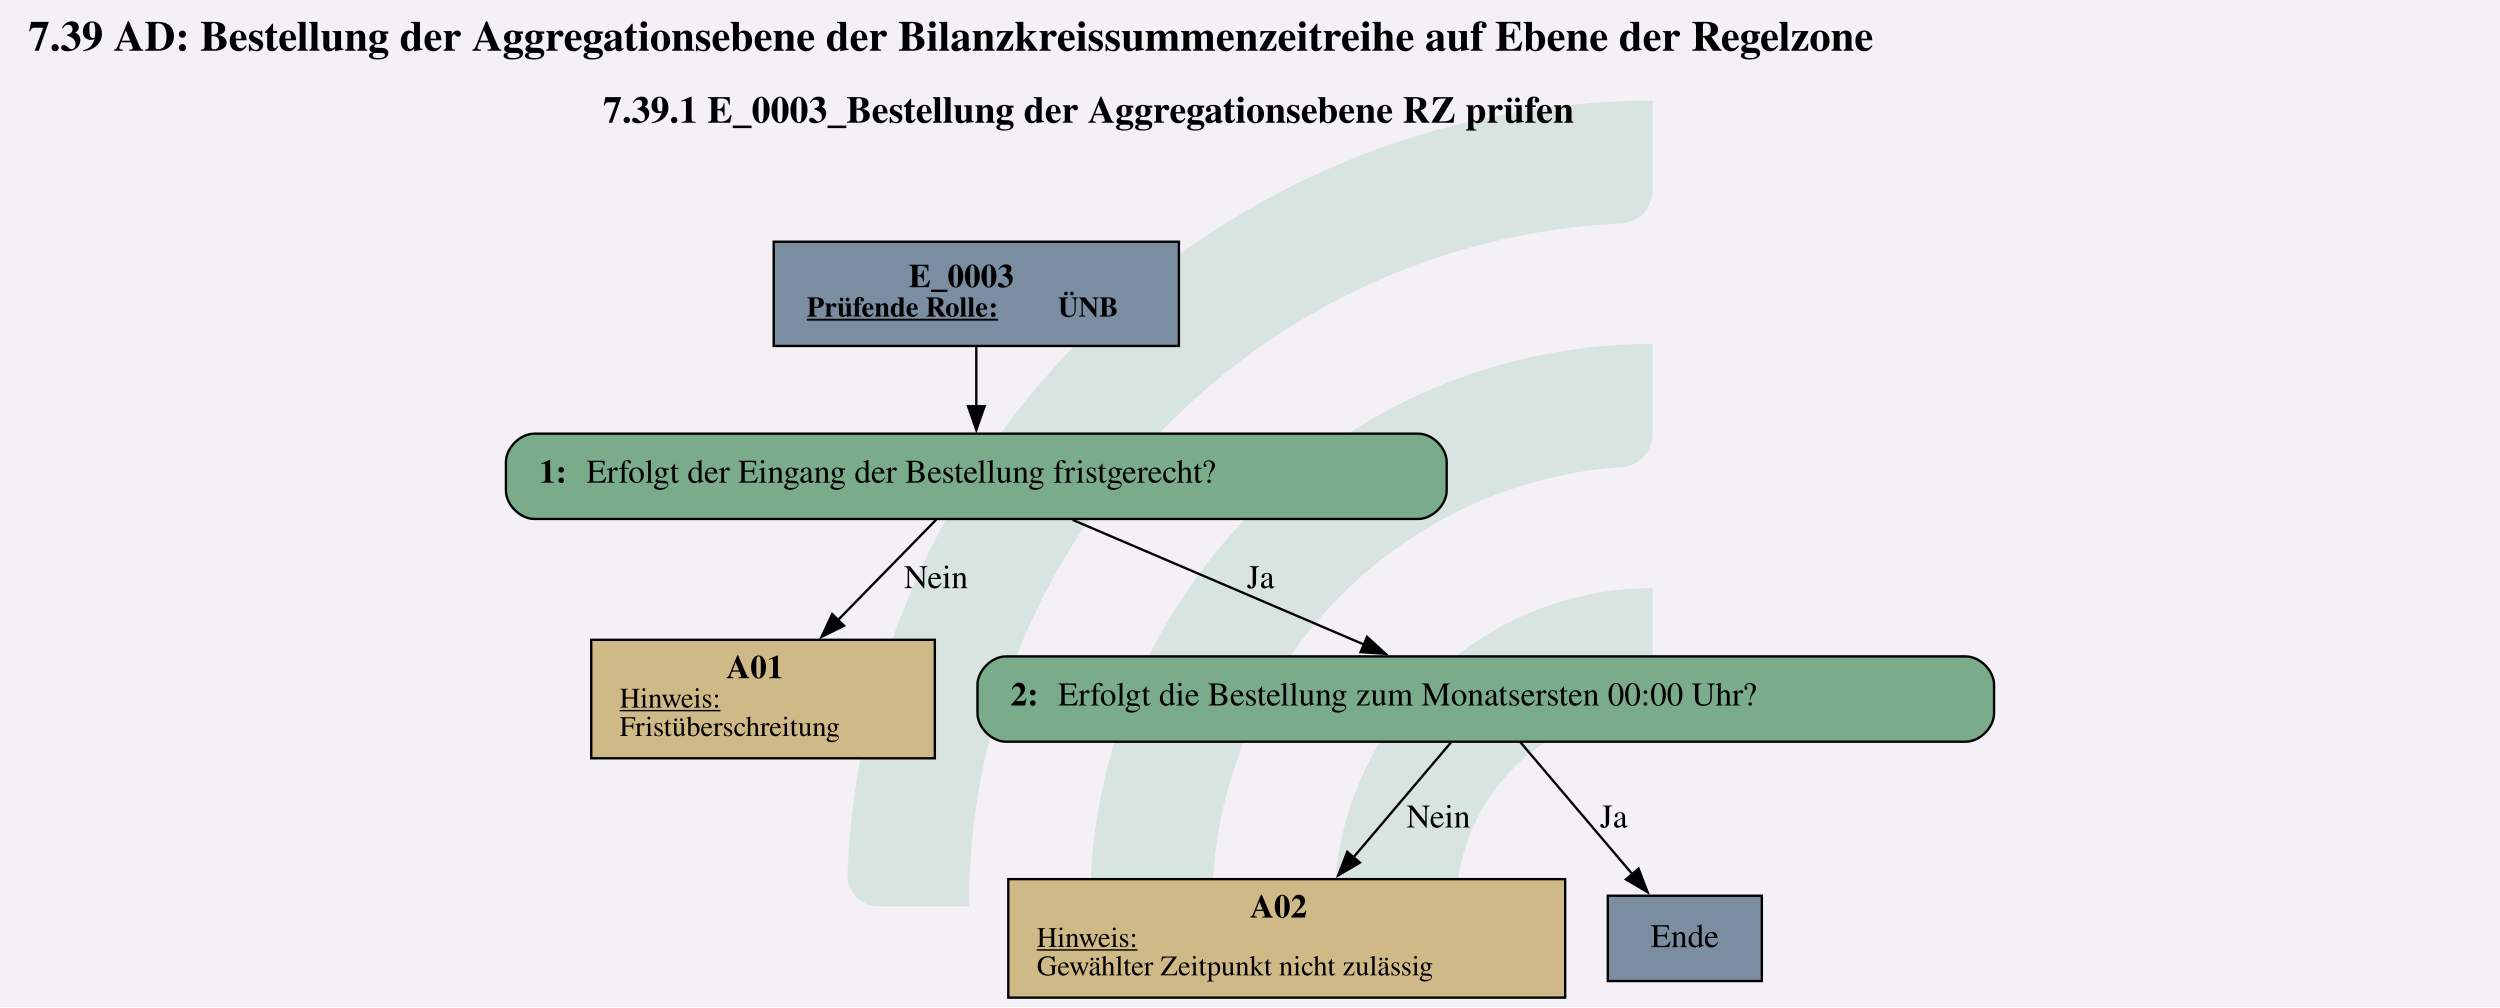
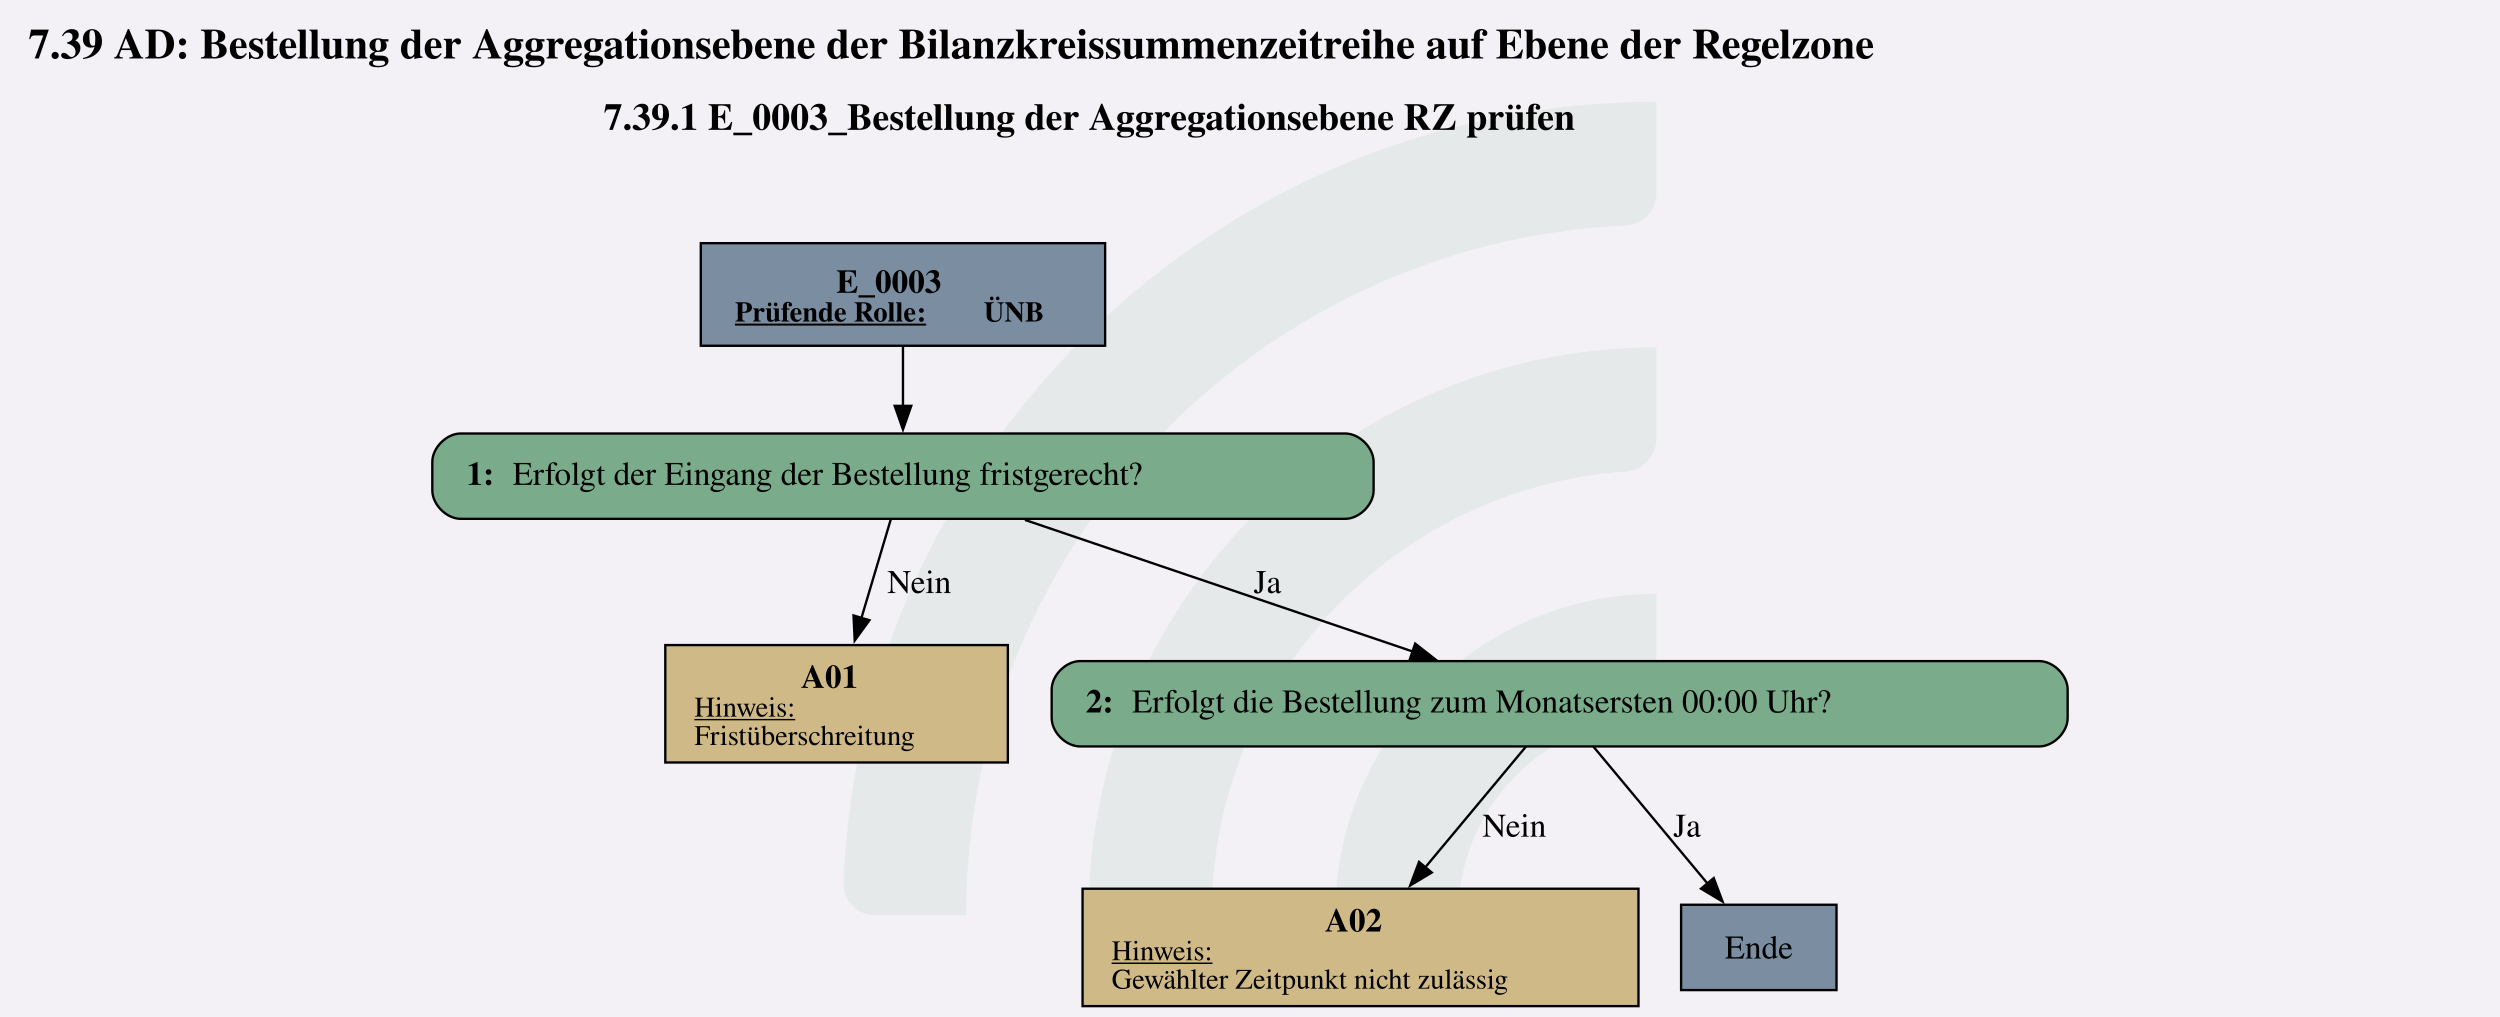
- <svg xmlns="http://www.w3.org/2000/svg" version="1.1" width="1406.667px" viewBox="0 0 1406.667 566.667" height="566.667px">
+ <svg xmlns="http://www.w3.org/2000/svg" version="1.1" width="236.0px" viewBox="0 0 236.0 96.0" height="96.0px">
  <g>
-     <svg version="1.1" width="1406.667px" viewBox="0 0 1406.667 566.667" height="566.667px">
-       <polygon fill="#f3f1f6" points="0,0 1406.667,0 1406.667,566.667 0,566.667" />
+     <svg version="1.1" width="236.0px" viewBox="0 0 236.0 96.0" height="96.0px">
+       <polygon fill="#f3f1f6" points="0,0 236.0,0 236.0,96.0 0,96.0" />
      <g>
-         <g transform="translate(476.8348, 56.66667) scale(1 1) translate(0, 0) scale(2.562816 2.562816) ">
+         <g transform="translate(79.62848, 9.6) scale(1 1) translate(0, 0) scale(0.4341711 0.4341711) ">
          <defs id="defs2">
            <clipPath clipPathUnits="userSpaceOnUse" id="clipPath23">
              <path d="M 0,568.156 H 579.236 V 0 H 0 Z" id="path21" />
            </clipPath>
          </defs>
          <g id="layer1" transform="translate(-16.54194,-55.30527)">
            <g id="g19" clip-path="url(#clipPath23)" transform="matrix(0.3527778,0,0,-0.3527778,0.01017023,243.7368)" style="opacity:0.2">
              <g id="g25" transform="translate(122.444,32.7195)">
-                 <path d="m 0,0 h -56.104 c -11,0 -19.898,9.123 -19.463,20.115 10.594,267.191 231.277,481.302 501.029,481.302 v -56.02 c 0,-10.98 -8.688,-19.892 -19.658,-20.393 C 180.29,414.697 0,228.005 0,0" style="fill:#6ead83;fill-opacity:1;fill-rule:nonzero;stroke:none" id="path27" />
+                 <path d="m 0,0 h -56.104 c -11,0 -19.898,9.123 -19.463,20.115 10.594,267.191 231.277,481.302 501.029,481.302 v -56.02 c 0,-10.98 -8.688,-19.892 -19.658,-20.393 C 180.29,414.697 0,228.005 0,0" style="fill:#6ead83;fill-opacity:0.5;fill-rule:nonzero;stroke:none" id="path27" />
              </g>
              <g id="g29" transform="translate(273.7828,32.7195)">
-                 <path d="m 0,0 h -55.926 c -11.228,0 -20.091,9.482 -19.435,20.69 10.744,183.439 163.389,329.388 349.485,329.388 v -56.263 c 0,-10.709 -8.273,-19.617 -18.957,-20.35 C 112.819,263.696 0,144.774 0,0" style="fill:#6ead83;fill-opacity:1;fill-rule:nonzero;stroke:none" id="path31" />
+                 <path d="m 0,0 h -55.926 c -11.228,0 -20.091,9.482 -19.435,20.69 10.744,183.439 163.389,329.388 349.485,329.388 v -56.263 c 0,-10.709 -8.273,-19.617 -18.957,-20.35 C 112.819,263.696 0,144.774 0,0" style="fill:#6ead83;fill-opacity:0.5;fill-rule:nonzero;stroke:none" id="path31" />
              </g>
              <g id="g33" transform="translate(425.7667,32.7195)">
-                 <path d="m 0,0 h -55.445 c -11.653,0 -20.604,10.17 -19.334,21.753 10.866,99.032 95.031,176.341 196.919,176.341 v -57.011 c 0,-10.046 -7.283,-18.755 -17.229,-20.165 C 45.688,112.522 0,61.497 0,0" style="fill:#6ead83;fill-opacity:1;fill-rule:nonzero;stroke:none" id="path35" />
+                 <path d="m 0,0 h -55.445 c -11.653,0 -20.604,10.17 -19.334,21.753 10.866,99.032 95.031,176.341 196.919,176.341 v -57.011 c 0,-10.046 -7.283,-18.755 -17.229,-20.165 C 45.688,112.522 0,61.497 0,0" style="fill:#6ead83;fill-opacity:0.5;fill-rule:nonzero;stroke:none" id="path35" />
              </g>
            </g>
          </g>
        </g>
-         <svg width="1055pt" height="425pt" viewBox="0.00 0.00 1055.00 425.00">
-           <g id="graph0" class="graph" transform="scale(1 1) rotate(0) translate(4 421)">
-             <text text-anchor="start" x="8" y="-399.6" font-family="Times,serif" font-weight="bold" font-size="18.00">7.39 AD: Bestellung der Aggregationsebene der Bilanzkreissummenzeitreihe auf Ebene der Regelzone</text>
-             <text text-anchor="start" x="250.5" y="-369.2" font-family="Times,serif" font-weight="bold" font-size="16.00">7.39.1 E_0003_Bestellung der Aggregationsebene RZ prüfen</text>
+         <svg width="177pt" height="72pt" viewBox="0.00 0.00 177.47 72.00">
+           <g id="graph0" class="graph" transform="scale(0.168295 0.168295) rotate(0) translate(4 423.82)">
+             <text text-anchor="start" x="8" y="-399.72" font-family="Times,serif" font-weight="bold" font-size="18.00">7.39 AD: Bestellung der Aggregationsebene der Bilanzkreissummenzeitreihe auf Ebene der Regelzone</text>
+             <text text-anchor="start" x="250.62" y="-369.62" font-family="Times,serif" font-weight="bold" font-size="16.00">7.39.1 E_0003_Bestellung der Aggregationsebene RZ prüfen</text>
            <g id="node1" class="node">
-               <polygon fill="#7a8da1" stroke="black" points="493.5,-319 322.5,-319 322.5,-275 493.5,-275 493.5,-319" />
-               <text text-anchor="start" x="379.5" y="-299.8" font-family="Times,serif" font-weight="bold" font-size="14.00">E_0003</text>
-               <text text-anchor="start" x="336.5" y="-287.4" font-family="Times,serif" font-weight="bold" text-decoration="underline" font-size="12.00">Prüfende Rolle:</text>
-               <text text-anchor="start" x="442.5" y="-287.4" font-family="Times,serif" font-weight="bold" font-size="12.00"> ÜNB</text>
+               <polygon fill="#7a8da1" stroke="black" points="462.15,-321.82 291.6,-321.82 291.6,-278.54 462.15,-278.54 462.15,-321.82" />
+               <text text-anchor="start" x="348.75" y="-300.88" font-family="Times,serif" font-weight="bold" font-size="14.00">E_0003</text>
+               <text text-anchor="start" x="306" y="-288.78" font-family="Times,serif" font-weight="bold" text-decoration="underline" font-size="12.00">Prüfende Rolle:</text>
+               <text text-anchor="start" x="411" y="-288.78" font-family="Times,serif" font-weight="bold" font-size="12.00"> ÜNB</text>
            </g>
            <g id="node2" class="node">
-               <path fill="#7aab8a" stroke="black" d="M594.5,-238C594.5,-238 221.5,-238 221.5,-238 215.5,-238 209.5,-232 209.5,-226 209.5,-226 209.5,-214 209.5,-214 209.5,-208 215.5,-202 221.5,-202 221.5,-202 594.5,-202 594.5,-202 600.5,-202 606.5,-208 606.5,-214 606.5,-214 606.5,-226 606.5,-226 606.5,-232 600.5,-238 594.5,-238" />
-               <text text-anchor="start" x="223.5" y="-217.3" font-family="Times,serif" font-weight="bold" font-size="14.00">1: </text>
-               <text text-anchor="start" x="243.5" y="-217.3" font-family="Times,serif" font-size="14.00">Erfolgt der Eingang der Bestellung fristgerecht?</text>
+               <path fill="#7aab8a" stroke="black" d="M563.4,-241.54C563.4,-241.54 190.35,-241.54 190.35,-241.54 184.35,-241.54 178.35,-235.54 178.35,-229.54 178.35,-229.54 178.35,-217.54 178.35,-217.54 178.35,-211.54 184.35,-205.54 190.35,-205.54 190.35,-205.54 563.4,-205.54 563.4,-205.54 569.4,-205.54 575.4,-211.54 575.4,-217.54 575.4,-217.54 575.4,-229.54 575.4,-229.54 575.4,-235.54 569.4,-241.54 563.4,-241.54" />
+               <text text-anchor="start" x="192.75" y="-219.86" font-family="Times,serif" font-weight="bold" font-size="14.00">1: </text>
+               <text text-anchor="start" x="212.25" y="-219.86" font-family="Times,serif" font-size="14.00">Erfolgt der Eingang der Bestellung fristgerecht?</text>
            </g>
            <g id="edge1" class="edge">
-               <path fill="none" stroke="black" d="M408,-274.71C408,-266.82 408,-257.75 408,-249.33" />
-               <polygon fill="black" stroke="black" points="411.5,-249.57 408,-239.57 404.5,-249.57 411.5,-249.57" />
+               <path fill="none" stroke="black" d="M376.88,-278.39C376.88,-270.53 376.88,-261.45 376.88,-253.01" />
+               <polygon fill="black" stroke="black" points="380.38,-253.21 376.88,-243.21 373.38,-253.21 380.38,-253.21" />
            </g>
            <g id="node3" class="node">
-               <polygon fill="#cfb986" stroke="black" points="390.5,-151 245.5,-151 245.5,-101 390.5,-101 390.5,-151" />
-               <text text-anchor="start" x="302.5" y="-134.8" font-family="Times,serif" font-weight="bold" font-size="14.00">A01</text>
-               <text text-anchor="start" x="257.5" y="-122.4" font-family="Times,serif" text-decoration="underline" font-size="12.00">Hinweis:</text>
-               <text text-anchor="start" x="257.5" y="-110.4" font-family="Times,serif" font-size="12.00">Fristüberschreitung</text>
+               <polygon fill="#cfb986" stroke="black" points="421.12,-152.29 276.63,-152.29 276.63,-102.77 421.12,-102.77 421.12,-152.29" />
+               <text text-anchor="start" x="333.88" y="-134.23" font-family="Times,serif" font-weight="bold" font-size="14.00">A01</text>
+               <text text-anchor="start" x="288.88" y="-122.13" font-family="Times,serif" text-decoration="underline" font-size="12.00">Hinweis:</text>
+               <text text-anchor="start" x="288.88" y="-110.13" font-family="Times,serif" font-size="12.00">Fristüberschreitung</text>
            </g>
            <g id="edge2" class="edge">
-               <path fill="none" stroke="black" d="M391.07,-201.7C379.41,-189.77 363.56,-173.57 349.6,-159.3" />
-               <polygon fill="black" stroke="black" points="352.2,-156.95 342.7,-152.25 347.19,-161.85 352.2,-156.95" />
-               <text text-anchor="middle" x="391" y="-172.8" font-family="Times,serif" font-size="14.00">Nein</text>
+               <path fill="none" stroke="black" d="M371.74,-205.3C368.28,-193.67 363.58,-177.91 359.35,-163.7" />
+               <polygon fill="black" stroke="black" points="362.73,-162.78 356.52,-154.19 356.02,-164.78 362.73,-162.78" />
+               <text text-anchor="middle" x="383.75" y="-174.24" font-family="Times,serif" font-size="14.00">Nein</text>
            </g>
            <g id="node4" class="node">
-               <path fill="#7aab8a" stroke="black" d="M825.5,-144C825.5,-144 420.5,-144 420.5,-144 414.5,-144 408.5,-138 408.5,-132 408.5,-132 408.5,-120 408.5,-120 408.5,-114 414.5,-108 420.5,-108 420.5,-108 825.5,-108 825.5,-108 831.5,-108 837.5,-114 837.5,-120 837.5,-120 837.5,-132 837.5,-132 837.5,-138 831.5,-144 825.5,-144" />
-               <text text-anchor="start" x="422.5" y="-123.3" font-family="Times,serif" font-weight="bold" font-size="14.00">2: </text>
-               <text text-anchor="start" x="442.5" y="-123.3" font-family="Times,serif" font-size="14.00">Erfolgt die Bestellung zum Monatsersten 00:00 Uhr?</text>
+               <path fill="#7aab8a" stroke="black" d="M856.15,-145.53C856.15,-145.53 451.6,-145.53 451.6,-145.53 445.6,-145.53 439.6,-139.53 439.6,-133.53 439.6,-133.53 439.6,-121.53 439.6,-121.53 439.6,-115.53 445.6,-109.53 451.6,-109.53 451.6,-109.53 856.15,-109.53 856.15,-109.53 862.15,-109.53 868.15,-115.53 868.15,-121.53 868.15,-121.53 868.15,-133.53 868.15,-133.53 868.15,-139.53 862.15,-145.53 856.15,-145.53" />
+               <text text-anchor="start" x="454" y="-123.86" font-family="Times,serif" font-weight="bold" font-size="14.00">2: </text>
+               <text text-anchor="start" x="473.5" y="-123.86" font-family="Times,serif" font-size="14.00">Erfolgt die Bestellung zum Monatsersten 00:00 Uhr?</text>
            </g>
            <g id="edge3" class="edge">
-               <path fill="none" stroke="black" d="M448.69,-201.59C483.63,-186.64 534.18,-165.01 571.85,-148.89" />
-               <polygon fill="black" stroke="black" points="572.9,-152.25 580.72,-145.09 570.15,-145.81 572.9,-152.25" />
-               <text text-anchor="middle" x="528" y="-172.8" font-family="Times,serif" font-size="14.00">Ja</text>
+               <path fill="none" stroke="black" d="M428.33,-205.08C474.58,-189.38 542.62,-166.29 591.87,-149.58" />
+               <polygon fill="black" stroke="black" points="592.92,-152.91 601.26,-146.39 590.67,-146.28 592.92,-152.91" />
+               <text text-anchor="middle" x="530.62" y="-174.24" font-family="Times,serif" font-size="14.00">Ja</text>
            </g>
            <g id="node5" class="node">
-               <polygon fill="#cfb986" stroke="black" points="656.5,-50 421.5,-50 421.5,0 656.5,0 656.5,-50" />
-               <text text-anchor="start" x="523.5" y="-33.8" font-family="Times,serif" font-weight="bold" font-size="14.00">A02</text>
-               <text text-anchor="start" x="433.5" y="-21.4" font-family="Times,serif" text-decoration="underline" font-size="12.00">Hinweis:</text>
-               <text text-anchor="start" x="433.5" y="-9.4" font-family="Times,serif" font-size="12.00">Gewählter Zeitpunkt nicht zulässig</text>
+               <polygon fill="#cfb986" stroke="black" points="687.12,-49.52 452.63,-49.52 452.63,0 687.12,0 687.12,-49.52" />
+               <text text-anchor="start" x="554.88" y="-31.46" font-family="Times,serif" font-weight="bold" font-size="14.00">A02</text>
+               <text text-anchor="start" x="464.88" y="-19.36" font-family="Times,serif" text-decoration="underline" font-size="12.00">Hinweis:</text>
+               <text text-anchor="start" x="464.88" y="-7.36" font-family="Times,serif" font-size="12.00">Gewählter Zeitpunkt nicht zulässig</text>
            </g>
            <g id="edge4" class="edge">
-               <path fill="none" stroke="black" d="M608.37,-107.76C597.03,-94.39 580.97,-75.46 567.15,-59.18" />
-               <polygon fill="black" stroke="black" points="569.88,-56.98 560.74,-51.62 564.54,-61.51 569.88,-56.98" />
-               <text text-anchor="middle" x="603" y="-71.8" font-family="Times,serif" font-size="14.00">Nein</text>
+               <path fill="none" stroke="black" d="M639.63,-109.44C627.99,-95.47 611.2,-75.34 597.01,-58.32" />
+               <polygon fill="black" stroke="black" points="599.93,-56.35 590.84,-50.91 594.56,-60.83 599.93,-56.35" />
+               <text text-anchor="middle" x="634.75" y="-71.47" font-family="Times,serif" font-size="14.00">Nein</text>
            </g>
            <g id="node6" class="node">
-               <polygon fill="#7a8da1" stroke="black" points="739.5,-43 674.5,-43 674.5,-7 739.5,-7 739.5,-43" />
-               <text text-anchor="middle" x="707" y="-21.3" font-family="Times,serif" font-size="14.00">Ende</text>
+               <polygon fill="#7a8da1" stroke="black" points="770.65,-42.76 705.1,-42.76 705.1,-6.76 770.65,-6.76 770.65,-42.76" />
+               <text text-anchor="middle" x="737.88" y="-20.08" font-family="Times,serif" font-size="14.00">Ende</text>
            </g>
            <g id="edge5" class="edge">
-               <path fill="none" stroke="black" d="M637.63,-107.76C650.68,-92.38 669.97,-69.64 684.9,-52.04" />
-               <polygon fill="black" stroke="black" points="687.47,-54.42 691.27,-44.53 682.14,-49.89 687.47,-54.42" />
-               <text text-anchor="middle" x="677" y="-71.8" font-family="Times,serif" font-size="14.00">Ja</text>
+               <path fill="none" stroke="black" d="M668.12,-109.44C681.4,-93.51 701.37,-69.56 716.54,-51.35" />
+               <polygon fill="black" stroke="black" points="718.87,-54.02 722.59,-44.1 713.5,-49.54 718.87,-54.02" />
+               <text text-anchor="middle" x="707.62" y="-71.47" font-family="Times,serif" font-size="14.00">Ja</text>
            </g>
          </g>
        </svg>
      </g>
    </svg>
  </g>
</svg>
